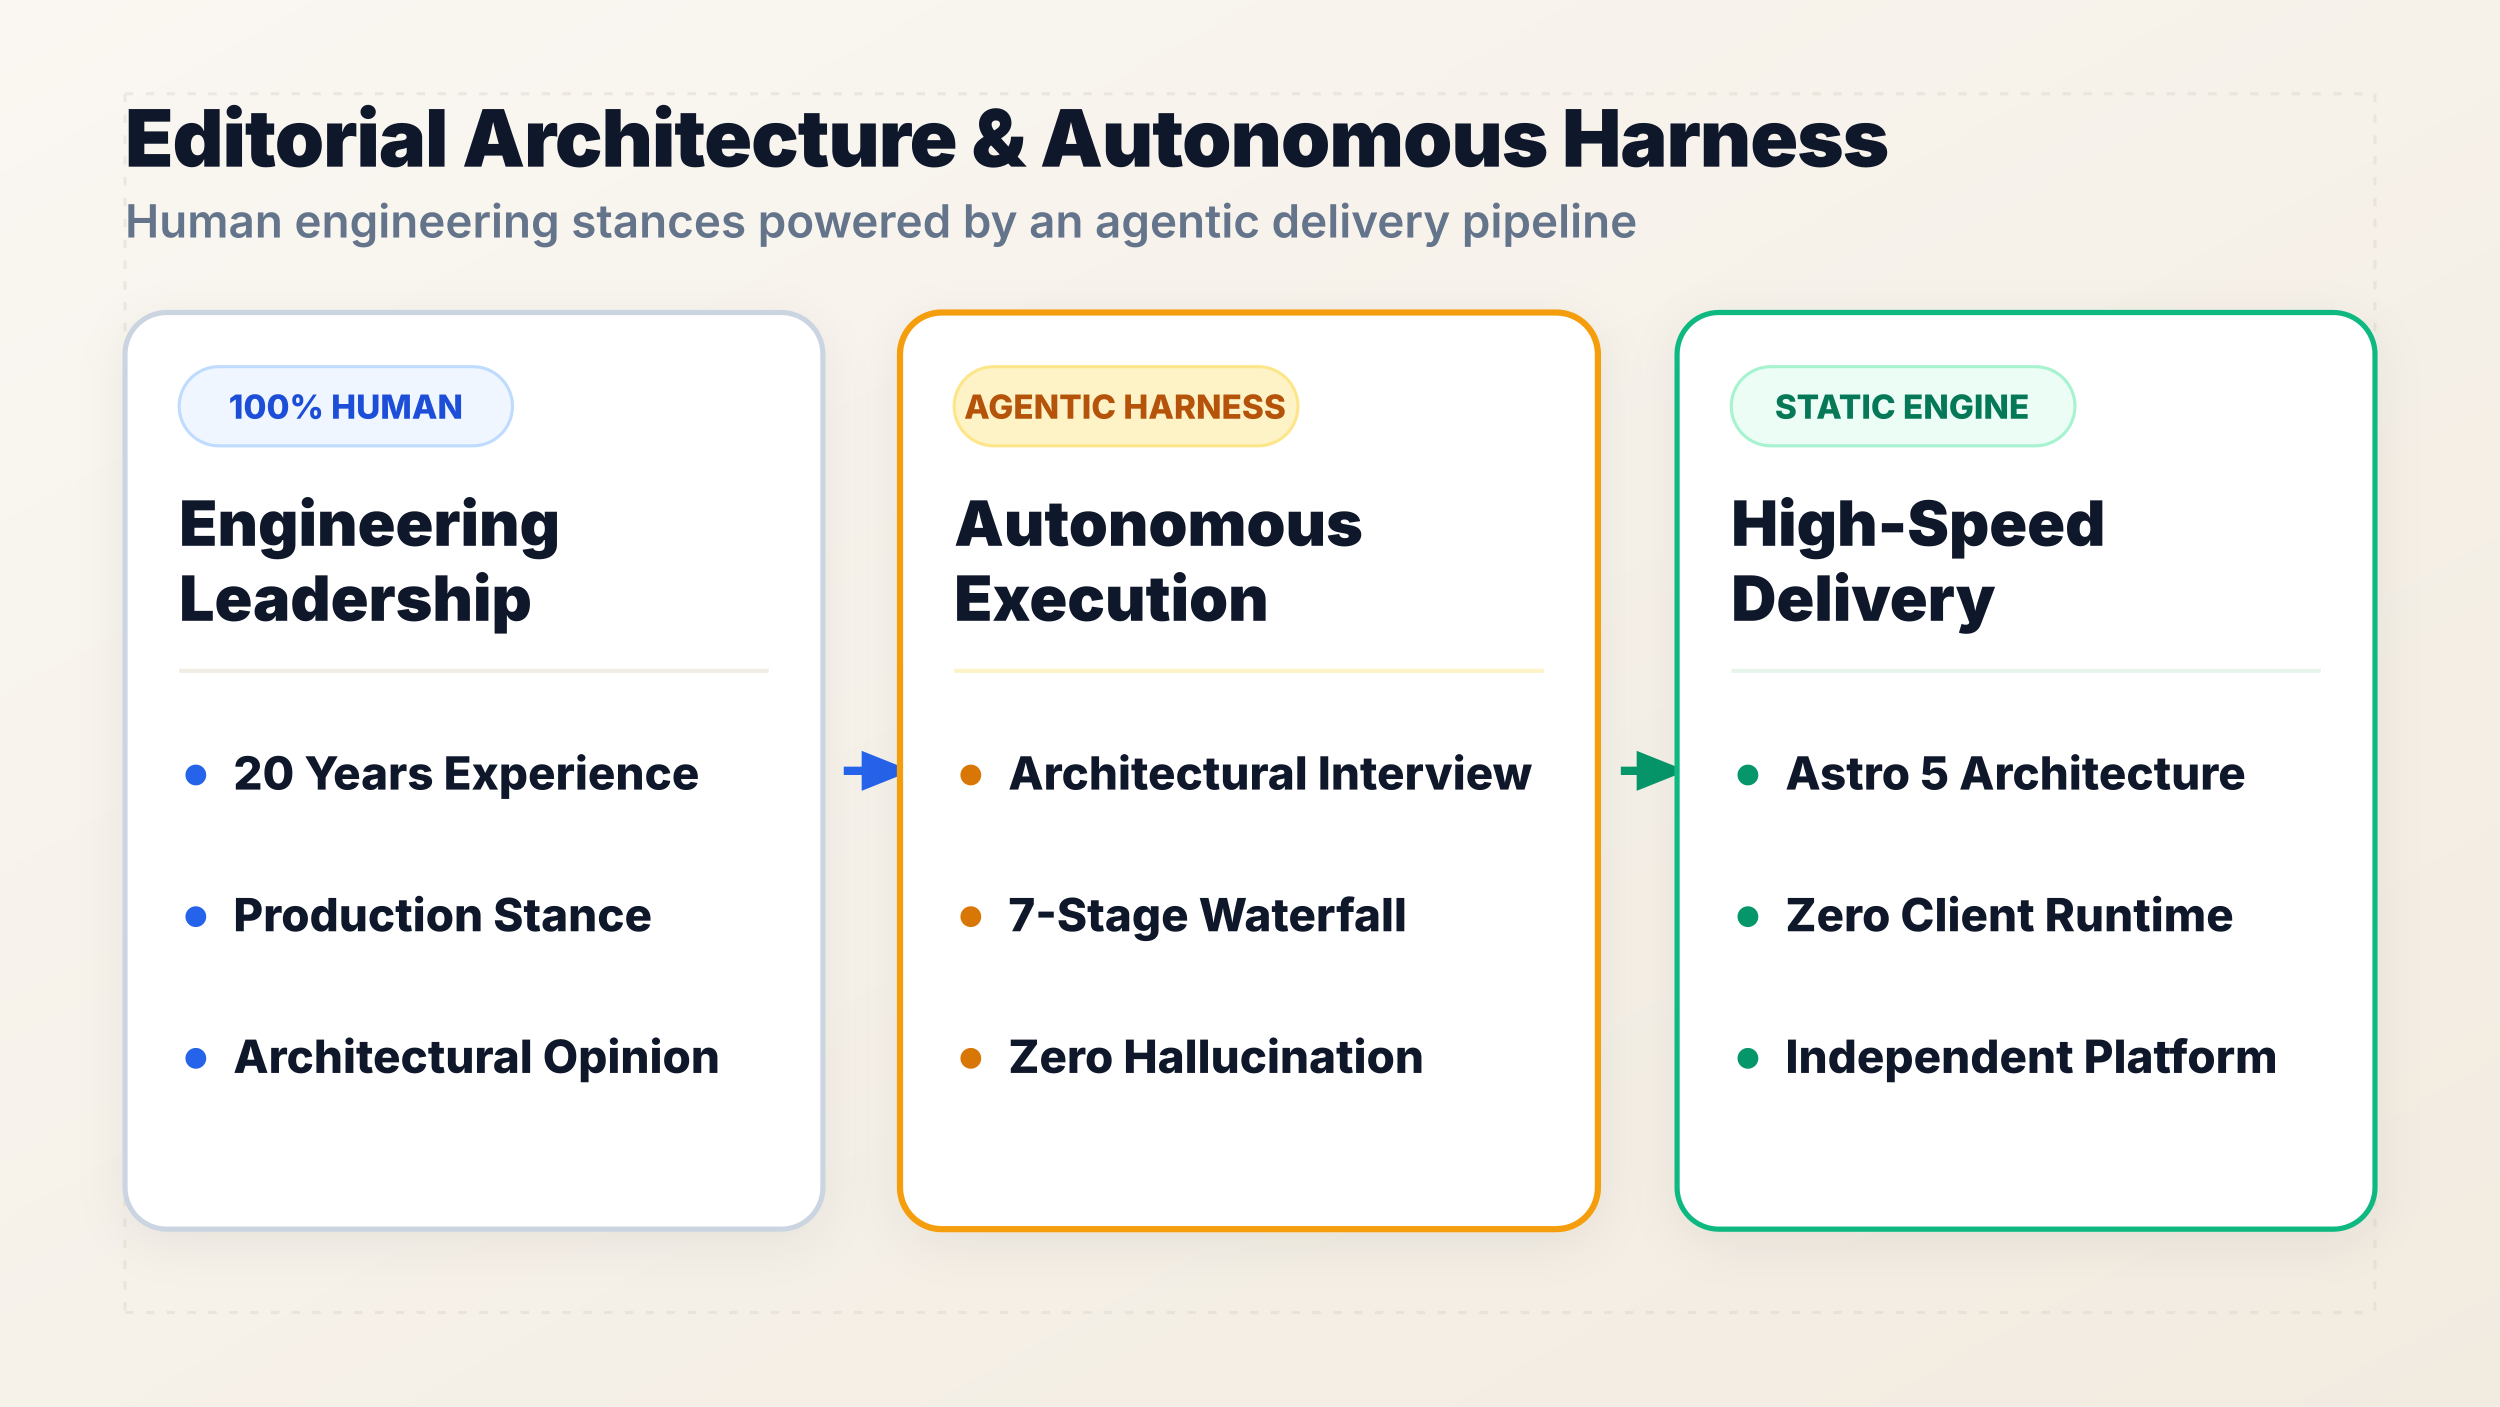
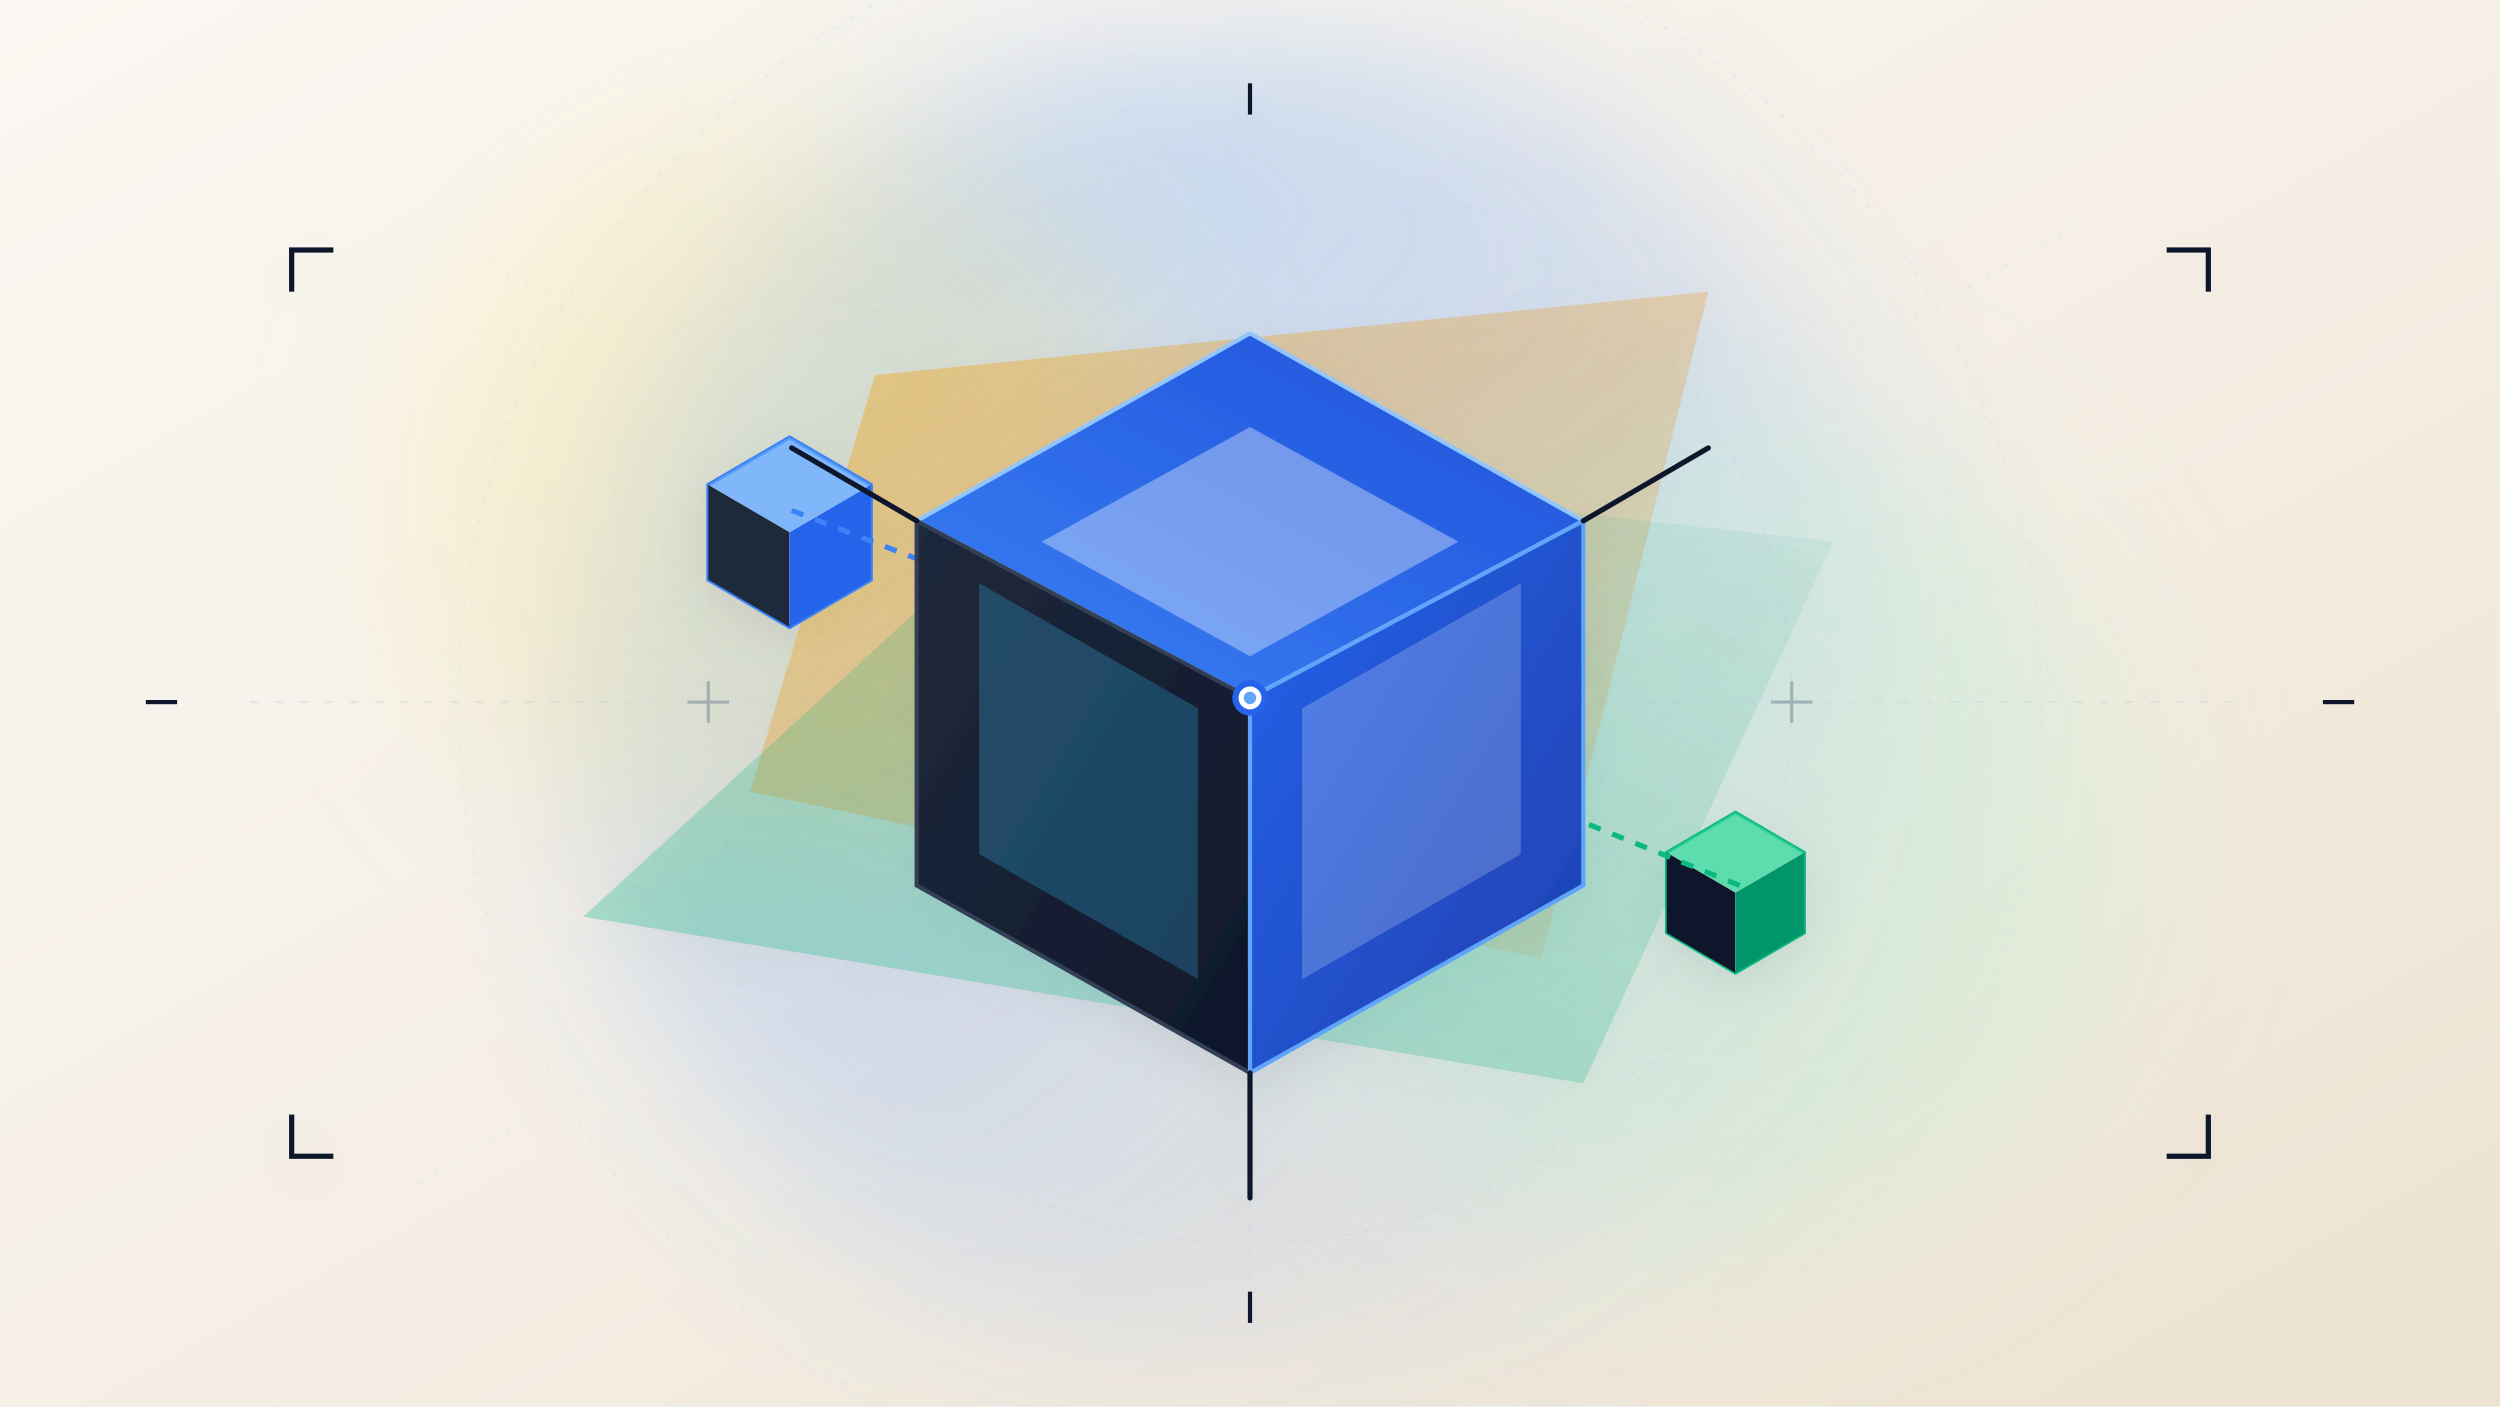
<svg xmlns="http://www.w3.org/2000/svg" viewBox="0 0 1200 675" width="1200" height="675">
  <defs>
    <linearGradient id="bgGrad" x1="0%" y1="0%" x2="100%" y2="100%">
      <stop offset="0%" stop-color="#FAF7F2" />
-       <stop offset="100%" stop-color="#F2EBE0" />
+       <stop offset="50%" stop-color="#F5EFE6" />
+       <stop offset="100%" stop-color="#ECE2D0" />
    </linearGradient>
-     <filter id="cardShadow" x="-10%" y="-10%" width="125%" height="125%">
-       <feDropShadow dx="0" dy="6" stdDeviation="12" flood-color="#0f172a" flood-opacity="0.06" />
+     <linearGradient id="coreFacetLeft" x1="0%" y1="0%" x2="100%" y2="100%">
+       <stop offset="0%" stop-color="#1E293B" />
+       <stop offset="100%" stop-color="#0F172A" />
+     </linearGradient>
+     <linearGradient id="coreFacetTop" x1="0%" y1="100%" x2="100%" y2="0%">
+       <stop offset="0%" stop-color="#3B82F6" />
+       <stop offset="100%" stop-color="#1D4ED8" />
+     </linearGradient>
+     <linearGradient id="coreFacetRight" x1="0%" y1="0%" x2="100%" y2="100%">
+       <stop offset="0%" stop-color="#2563EB" />
+       <stop offset="100%" stop-color="#1E40AF" />
+     </linearGradient>
+     <linearGradient id="goldBeam" x1="0%" y1="0%" x2="100%" y2="100%">
+       <stop offset="0%" stop-color="#F59E0B" stop-opacity="0.9" />
+       <stop offset="100%" stop-color="#D97706" stop-opacity="0.2" />
+     </linearGradient>
+     <linearGradient id="emeraldBeam" x1="0%" y1="100%" x2="100%" y2="0%">
+       <stop offset="0%" stop-color="#10B981" stop-opacity="0.8" />
+       <stop offset="100%" stop-color="#059669" stop-opacity="0.1" />
+     </linearGradient>
+     <linearGradient id="glowPulse" x1="0%" y1="0%" x2="100%" y2="100%">
+       <stop offset="0%" stop-color="#60A5FA" stop-opacity="0.4" />
+       <stop offset="100%" stop-color="#3B82F6" stop-opacity="0" />
+     </linearGradient>
+     <filter id="motifShadow" x="-20%" y="-20%" width="150%" height="150%">
+       <feDropShadow dx="0" dy="24" stdDeviation="32" flood-color="#0f172a" flood-opacity="0.12" />
+       <feDropShadow dx="0" dy="6" stdDeviation="12" flood-color="#0f172a" flood-opacity="0.08" />
    </filter>
-     <marker id="arrowBlue" viewBox="0 0 10 10" refX="6" refY="5" markerWidth="6" markerHeight="6" orient="auto-start-reverse">
-       <path d="M 0 1 L 10 5 L 0 9 z" fill="#2563eb" />
-     </marker>
-     <marker id="arrowEmerald" viewBox="0 0 10 10" refX="6" refY="5" markerWidth="6" markerHeight="6" orient="auto-start-reverse">
-       <path d="M 0 1 L 10 5 L 0 9 z" fill="#059669" />
-     </marker>
+     <filter id="softGlow" x="-30%" y="-30%" width="160%" height="160%">
+       <feGaussianBlur stdDeviation="40" result="blur" />
+     </filter>
  </defs>
  <rect width="1200" height="675" fill="url(#bgGrad)" />
-   <g opacity="0.35">
-     <line x1="60" y1="45" x2="1140" y2="45" stroke="#d5cbbe" stroke-dasharray="4,6" stroke-width="1.5" />
-     <line x1="60" y1="630" x2="1140" y2="630" stroke="#d5cbbe" stroke-dasharray="4,6" stroke-width="1.5" />
-     <line x1="60" y1="45" x2="60" y2="630" stroke="#d5cbbe" stroke-dasharray="4,6" stroke-width="1.5" />
-     <line x1="1140" y1="45" x2="1140" y2="630" stroke="#d5cbbe" stroke-dasharray="4,6" stroke-width="1.5" />
+   <circle cx="600" cy="337" r="320" fill="url(#glowPulse)" filter="url(#softGlow)" />
+   <circle cx="380" cy="240" r="180" fill="#FDE68A" opacity="0.3" filter="url(#softGlow)" />
+   <circle cx="820" cy="400" r="200" fill="#A7F3D0" opacity="0.25" filter="url(#softGlow)" />
+   <g opacity="0.45" stroke="#CBD5E1" stroke-width="1">
+     <circle cx="600" cy="337" r="260" fill="none" stroke-dasharray="3,6" />
+     <circle cx="600" cy="337" r="380" fill="none" stroke-dasharray="2,8" opacity="0.6" />
+     <circle cx="600" cy="337" r="140" fill="none" stroke="#94A3B8" stroke-width="1.2" stroke-dasharray="6,6" />
+     <line x1="120" y1="337" x2="1080" y2="337" stroke-dasharray="4,8" />
+     <line x1="600" y1="60" x2="600" y2="615" stroke-dasharray="4,8" />
+     <line x1="200" y1="106" x2="1000" y2="568" stroke-dasharray="2,8" opacity="0.5" />
+     <line x1="200" y1="568" x2="1000" y2="106" stroke-dasharray="2,8" opacity="0.5" />
+     <path d="M 590 197 L 610 197 M 600 187 L 600 207" stroke="#64748B" stroke-width="1.5" />
+     <path d="M 590 477 L 610 477 M 600 467 L 600 487" stroke="#64748B" stroke-width="1.5" />
+     <path d="M 330 337 L 350 337 M 340 327 L 340 347" stroke="#64748B" stroke-width="1.5" />
+     <path d="M 850 337 L 870 337 M 860 327 L 860 347" stroke="#64748B" stroke-width="1.5" />
  </g>
-   <g transform="translate(60, 48)">
-     <text x="0" y="32" font-family="system-ui, -apple-system, sans-serif" font-size="38" font-weight="900" fill="#0f172a" letter-spacing="-0.5">Editorial Architecture &amp; Autonomous Harness</text>
-     <text x="0" y="66" font-family="system-ui, -apple-system, sans-serif" font-size="22" font-weight="600" fill="#64748b">Human engineering stances powered by an agentic delivery pipeline</text>
-   </g>
-   <g transform="translate(60, 150)">
-     <g transform="translate(0, 0)">
-       <rect width="335" height="440" rx="20" fill="#FFFFFF" stroke="#cbd5e1" stroke-width="2.5" filter="url(#cardShadow)" />
-       <rect x="26" y="26" width="160" height="38" rx="19" fill="#eff6ff" stroke="#bfdbfe" stroke-width="1.5" />
-       <text x="106" y="51" text-anchor="middle" font-family="system-ui, -apple-system, sans-serif" font-size="16" font-weight="800" fill="#1d4ed8">100% HUMAN</text>
-       <text x="26" y="112" font-family="system-ui, -apple-system, sans-serif" font-size="30" font-weight="900" fill="#0f172a">Engineering</text>
-       <text x="26" y="148" font-family="system-ui, -apple-system, sans-serif" font-size="30" font-weight="900" fill="#0f172a">Leadership</text>
-       <line x1="26" y1="172" x2="309" y2="172" stroke="#f1ede5" stroke-width="2" />
-       <g transform="translate(26, 212)">
-         <circle cx="8" cy="10" r="5" fill="#2563eb" />
-         <text x="26" y="17" font-family="system-ui, -apple-system, sans-serif" font-size="22" font-weight="800" fill="#0f172a">20 Years Experience</text>
-       </g>
-       <g transform="translate(26, 280)">
-         <circle cx="8" cy="10" r="5" fill="#2563eb" />
-         <text x="26" y="17" font-family="system-ui, -apple-system, sans-serif" font-size="22" font-weight="800" fill="#0f172a">Production Stance</text>
-       </g>
-       <g transform="translate(26, 348)">
-         <circle cx="8" cy="10" r="5" fill="#2563eb" />
-         <text x="26" y="17" font-family="system-ui, -apple-system, sans-serif" font-size="22" font-weight="800" fill="#0f172a">Architectural Opinion</text>
-       </g>
+   <g filter="url(#motifShadow)">
+     <path d="M 420 180 L 820 140 L 740 460 L 360 380 Z" fill="url(#goldBeam)" opacity="0.45" />
+     <path d="M 280 440 L 760 520 L 880 260 L 520 220 Z" fill="url(#emeraldBeam)" opacity="0.4" />
+     <g transform="translate(340, 210) scale(0.65)">
+       <polygon points="60,0 120,35 120,105 60,140 0,105 0,35" fill="#FFFFFF" stroke="#3B82F6" stroke-width="3" />
+       <polygon points="60,0 120,35 60,70 0,35" fill="#60A5FA" opacity="0.8" />
+       <polygon points="0,35 60,70 60,140 0,105" fill="#1E293B" />
+       <polygon points="60,70 120,35 120,105 60,140" fill="#2563EB" />
    </g>
-     <path d="M 345 220 L 368 220" fill="none" stroke="#2563eb" stroke-width="4" marker-end="url(#arrowBlue)" />
-     <g transform="translate(372, 0)">
-       <rect width="335" height="440" rx="20" fill="#FFFFFF" stroke="#f59e0b" stroke-width="3" filter="url(#cardShadow)" />
-       <rect x="26" y="26" width="165" height="38" rx="19" fill="#fef3c7" stroke="#fde68a" stroke-width="1.5" />
-       <text x="108" y="51" text-anchor="middle" font-family="system-ui, -apple-system, sans-serif" font-size="16" font-weight="800" fill="#b45309">AGENTIC HARNESS</text>
-       <text x="26" y="112" font-family="system-ui, -apple-system, sans-serif" font-size="30" font-weight="900" fill="#0f172a">Autonomous</text>
-       <text x="26" y="148" font-family="system-ui, -apple-system, sans-serif" font-size="30" font-weight="900" fill="#0f172a">Execution</text>
-       <line x1="26" y1="172" x2="309" y2="172" stroke="#fef3c7" stroke-width="2" />
-       <g transform="translate(26, 212)">
-         <circle cx="8" cy="10" r="5" fill="#d97706" />
-         <text x="26" y="17" font-family="system-ui, -apple-system, sans-serif" font-size="22" font-weight="800" fill="#0f172a">Architectural Interview</text>
-       </g>
-       <g transform="translate(26, 280)">
-         <circle cx="8" cy="10" r="5" fill="#d97706" />
-         <text x="26" y="17" font-family="system-ui, -apple-system, sans-serif" font-size="22" font-weight="800" fill="#0f172a">7-Stage Waterfall</text>
-       </g>
-       <g transform="translate(26, 348)">
-         <circle cx="8" cy="10" r="5" fill="#d97706" />
-         <text x="26" y="17" font-family="system-ui, -apple-system, sans-serif" font-size="22" font-weight="800" fill="#0f172a">Zero Hallucination</text>
-       </g>
+     <g transform="translate(800, 390) scale(0.55)">
+       <polygon points="60,0 120,35 120,105 60,140 0,105 0,35" fill="#FFFFFF" stroke="#10B981" stroke-width="3" />
+       <polygon points="60,0 120,35 60,70 0,35" fill="#34D399" opacity="0.8" />
+       <polygon points="0,35 60,70 60,140 0,105" fill="#0F172A" />
+       <polygon points="60,70 120,35 120,105 60,140" fill="#059669" />
    </g>
-     <path d="M 718 220 L 740 220" fill="none" stroke="#059669" stroke-width="4" marker-end="url(#arrowEmerald)" />
-     <g transform="translate(745, 0)">
-       <rect width="335" height="440" rx="20" fill="#FFFFFF" stroke="#10b981" stroke-width="2.5" filter="url(#cardShadow)" />
-       <rect x="26" y="26" width="165" height="38" rx="19" fill="#ecfdf5" stroke="#a7f3d0" stroke-width="1.5" />
-       <text x="108" y="51" text-anchor="middle" font-family="system-ui, -apple-system, sans-serif" font-size="16" font-weight="800" fill="#047857">STATIC ENGINE</text>
-       <text x="26" y="112" font-family="system-ui, -apple-system, sans-serif" font-size="30" font-weight="900" fill="#0f172a">High-Speed</text>
-       <text x="26" y="148" font-family="system-ui, -apple-system, sans-serif" font-size="30" font-weight="900" fill="#0f172a">Delivery</text>
-       <line x1="26" y1="172" x2="309" y2="172" stroke="#e6f4ea" stroke-width="2" />
-       <g transform="translate(26, 212)">
-         <circle cx="8" cy="10" r="5" fill="#059669" />
-         <text x="26" y="17" font-family="system-ui, -apple-system, sans-serif" font-size="22" font-weight="800" fill="#0f172a">Astro 5 Architecture</text>
-       </g>
-       <g transform="translate(26, 280)">
-         <circle cx="8" cy="10" r="5" fill="#059669" />
-         <text x="26" y="17" font-family="system-ui, -apple-system, sans-serif" font-size="22" font-weight="800" fill="#0f172a">Zero Client Runtime</text>
-       </g>
-       <g transform="translate(26, 348)">
-         <circle cx="8" cy="10" r="5" fill="#059669" />
-         <text x="26" y="17" font-family="system-ui, -apple-system, sans-serif" font-size="22" font-weight="800" fill="#0f172a">Independent Platform</text>
-       </g>
+     <line x1="380" y1="245" x2="600" y2="330" stroke="#3B82F6" stroke-width="2.5" stroke-dasharray="6,6" />
+     <line x1="835" y1="425" x2="600" y2="330" stroke="#10B981" stroke-width="2.5" stroke-dasharray="6,6" />
+     <polygon points="600,160 760,250 600,335 440,250" fill="url(#coreFacetTop)" stroke="#93C5FD" stroke-width="2" />
+     <polygon points="440,250 600,335 600,515 440,425" fill="url(#coreFacetLeft)" stroke="#334155" stroke-width="2" />
+     <polygon points="600,335 760,250 760,425 600,515" fill="url(#coreFacetRight)" stroke="#60A5FA" stroke-width="2" />
+     <polygon points="600,205 700,260 600,315 500,260" fill="#FFFFFF" opacity="0.35" />
+     <polygon points="470,280 575,340 575,470 470,410" fill="#38BDF8" opacity="0.25" />
+     <polygon points="625,340 730,280 730,410 625,470" fill="#FFFFFF" opacity="0.2" />
+     <circle cx="600" cy="335" r="7" fill="#FFFFFF" stroke="#2563EB" stroke-width="3" />
+     <circle cx="600" cy="335" r="3" fill="#60A5FA" />
+     <path d="M 440 250 L 380 215 M 760 250 L 820 215 M 600 515 L 600 575" stroke="#0F172A" stroke-width="2.5" stroke-linecap="round" />
+     <g stroke="#0F172A" stroke-width="2.5" fill="none">
+       <path d="M 160 120 L 140 120 L 140 140" />
+       <path d="M 1040 120 L 1060 120 L 1060 140" />
+       <path d="M 160 555 L 140 555 L 140 535" />
+       <path d="M 1040 555 L 1060 555 L 1060 535" />
    </g>
+     <line x1="600" y1="40" x2="600" y2="55" stroke="#0F172A" stroke-width="2" />
+     <line x1="600" y1="620" x2="600" y2="635" stroke="#0F172A" stroke-width="2" />
+     <line x1="70" y1="337" x2="85" y2="337" stroke="#0F172A" stroke-width="2" />
+     <line x1="1115" y1="337" x2="1130" y2="337" stroke="#0F172A" stroke-width="2" />
  </g>
</svg>
